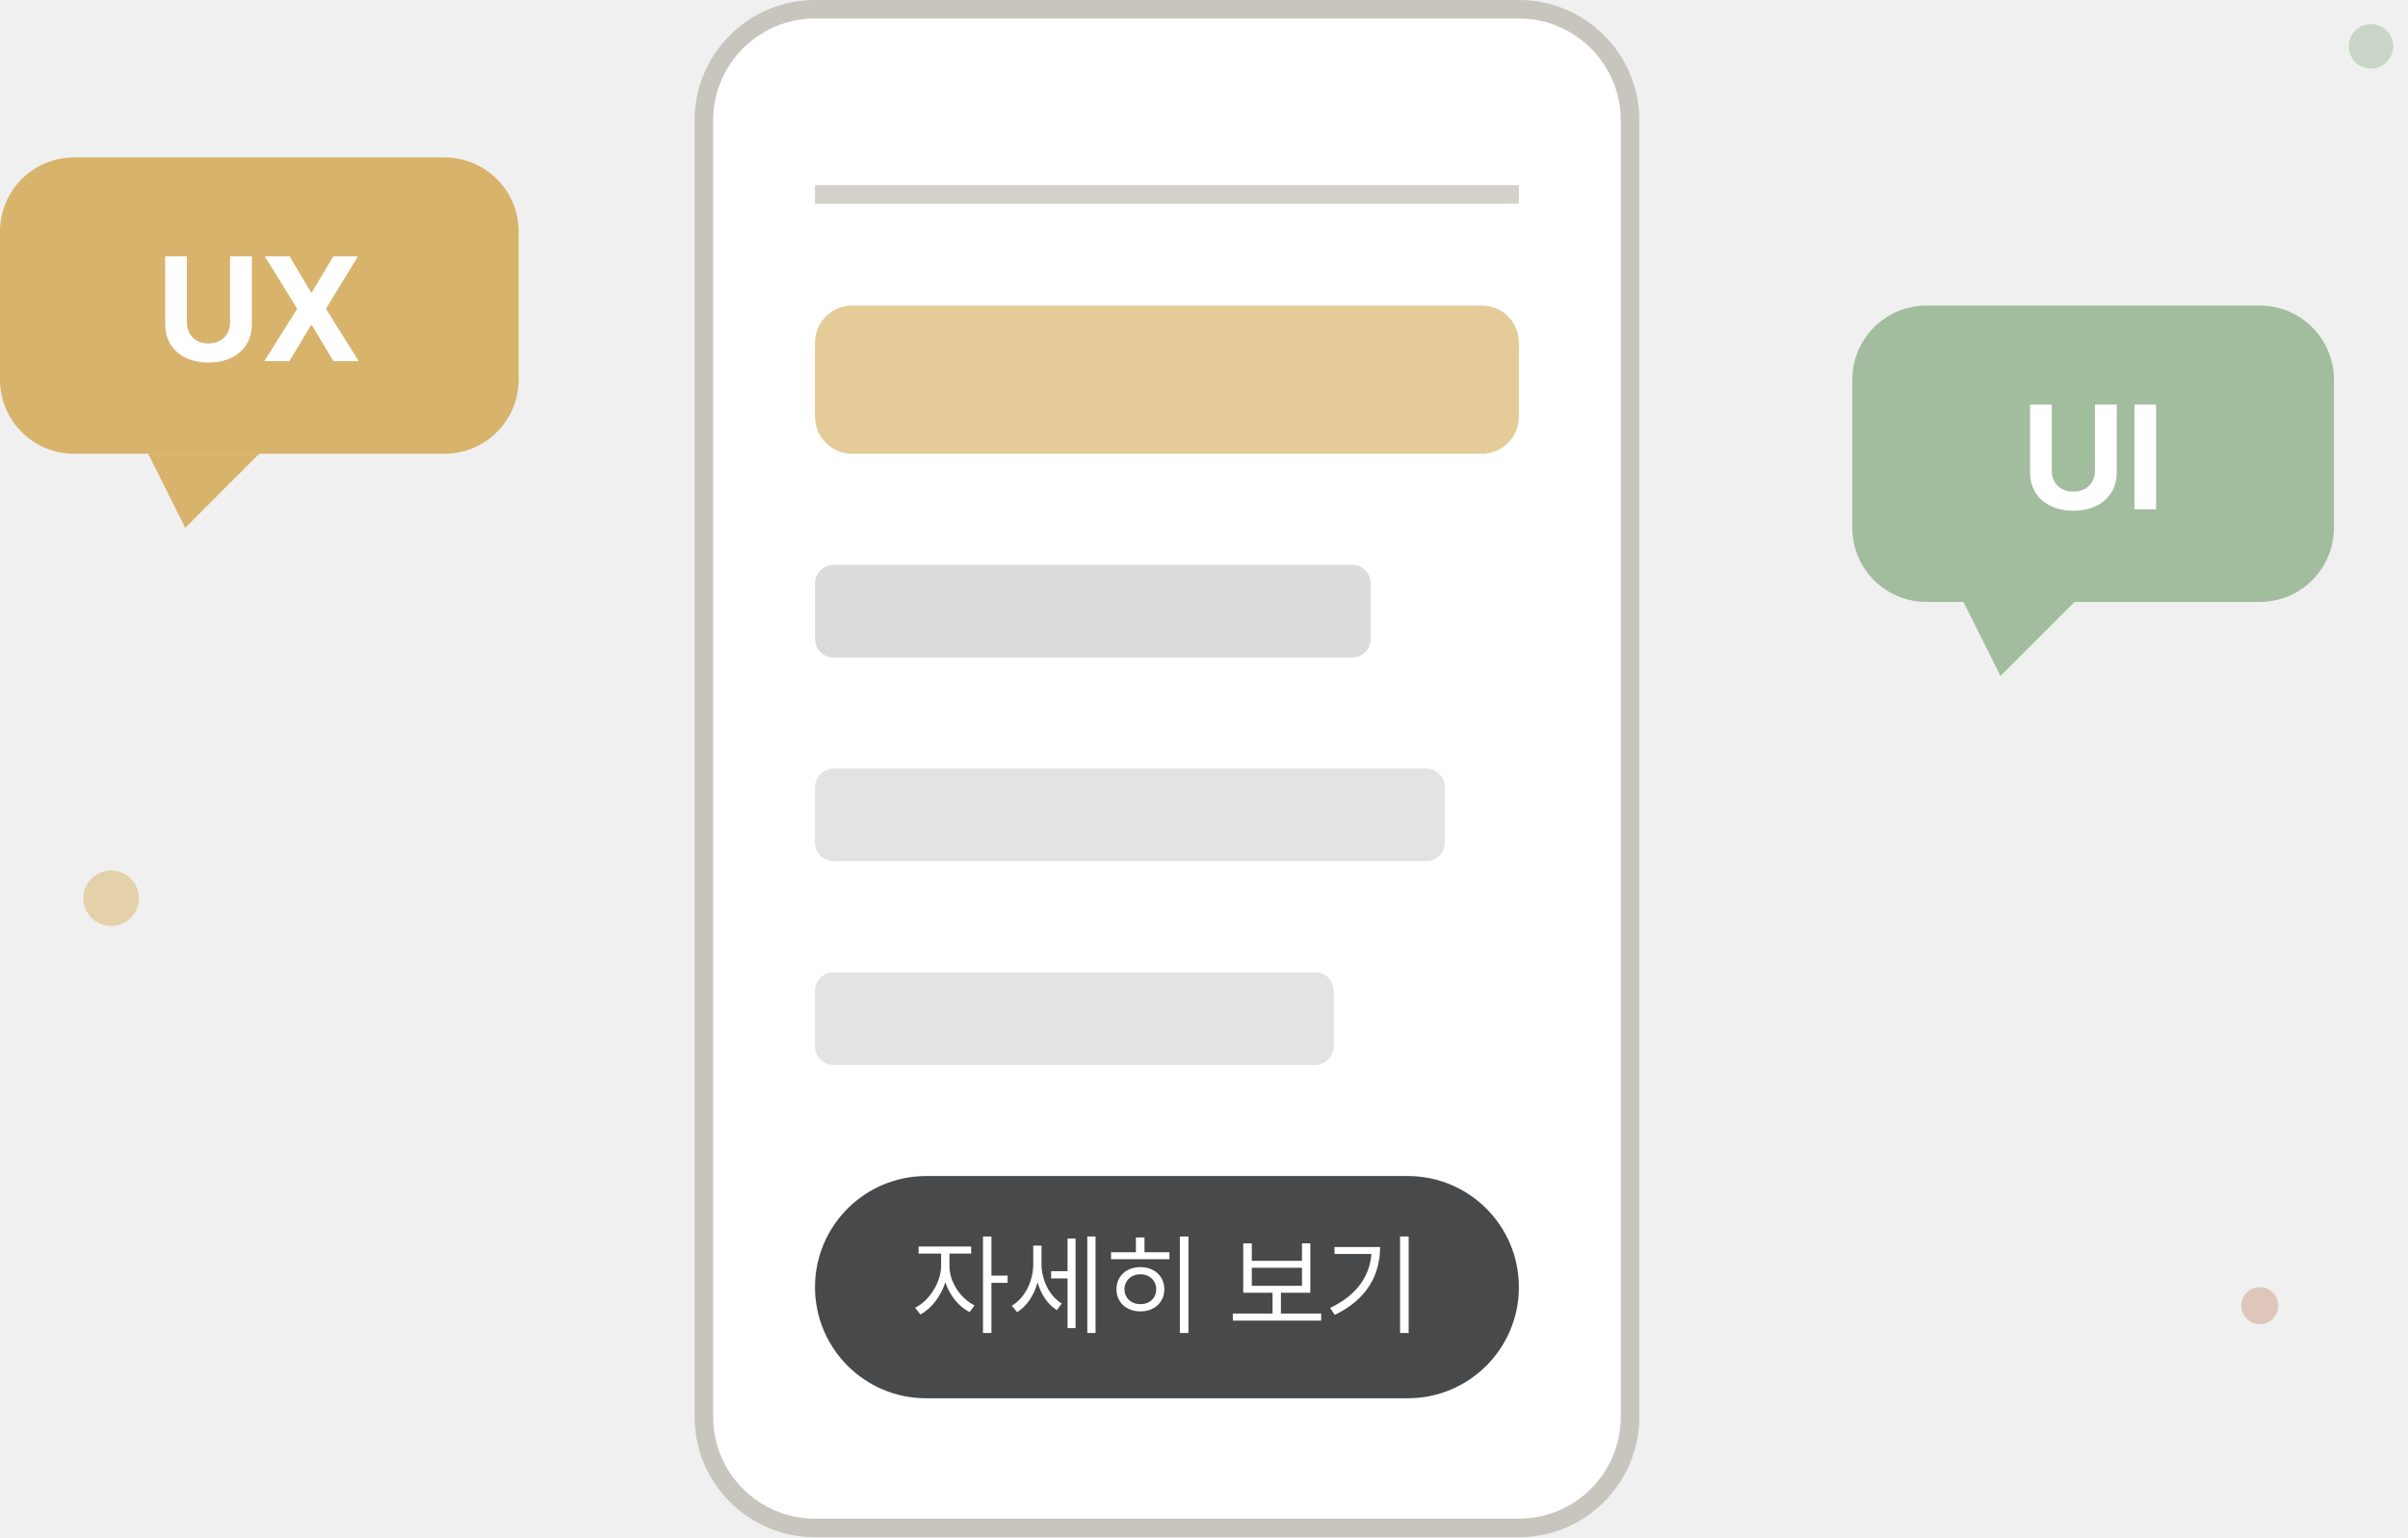
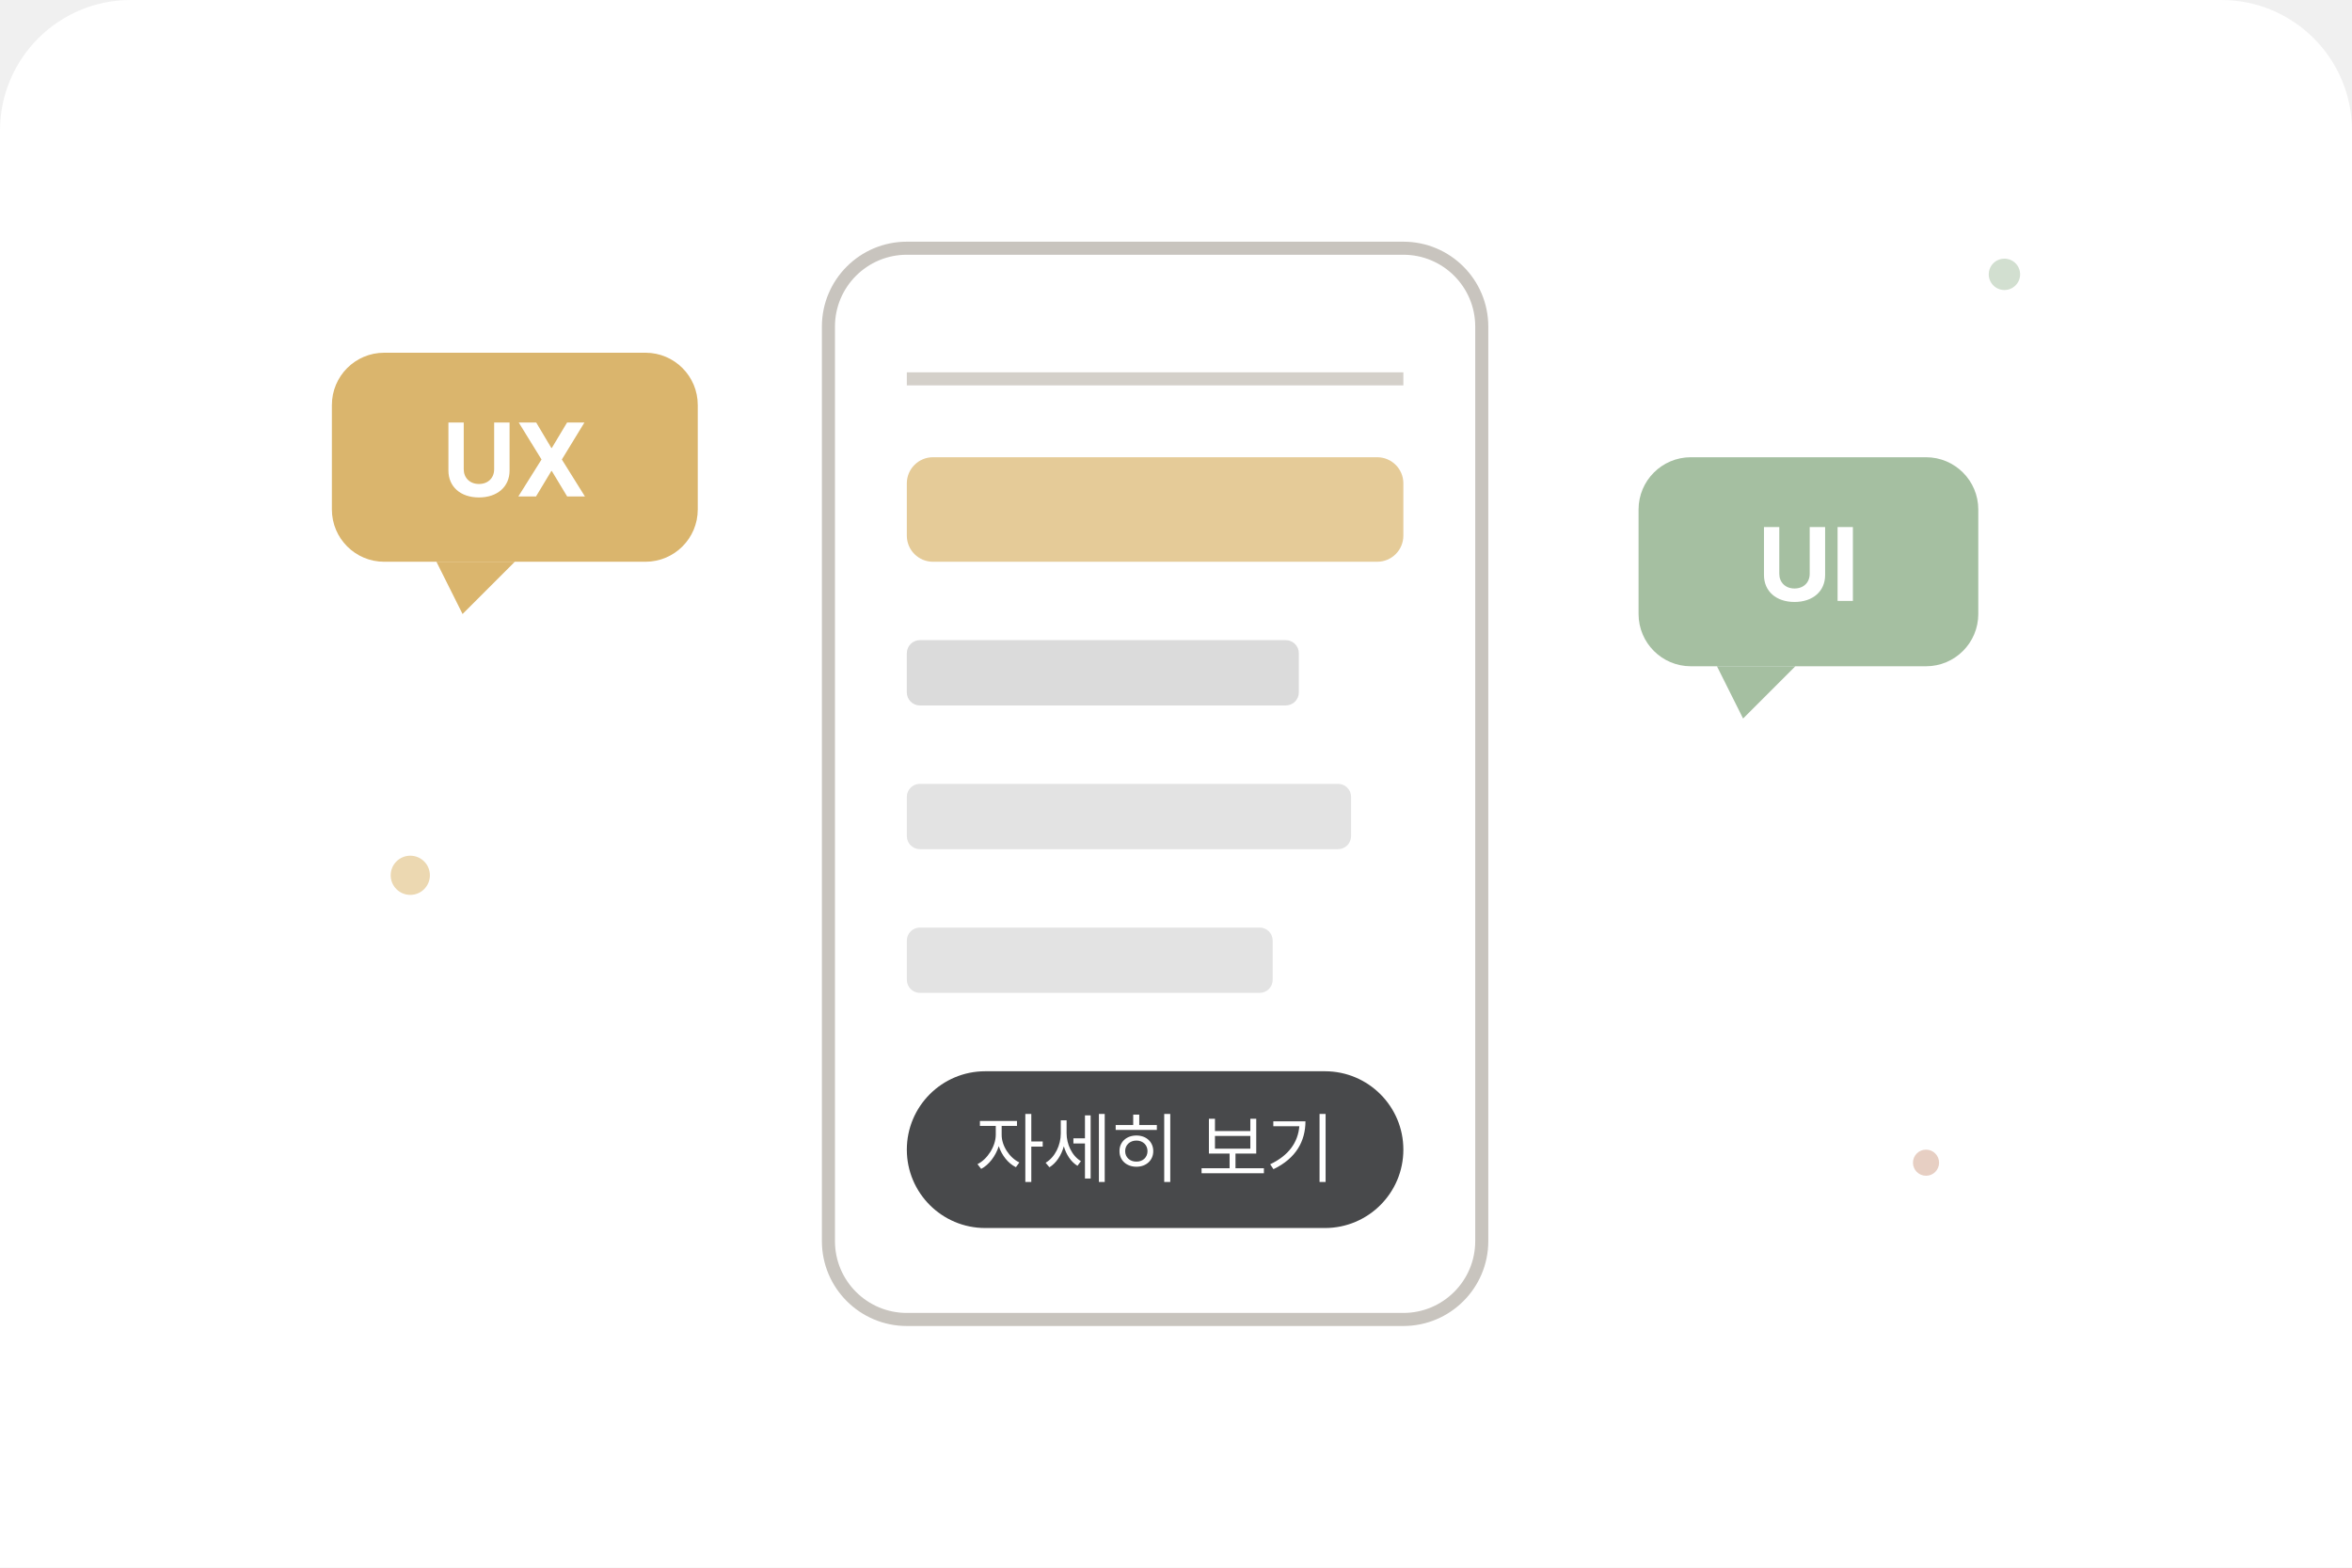
- <svg xmlns="http://www.w3.org/2000/svg" width="130" height="83" viewBox="0 0 130 83" fill="none">
-   <path d="M82 0.5H44C40.686 0.5 38 3.186 38 6.5V76.5C38 79.814 40.686 82.5 44 82.5H82C85.314 82.5 88 79.814 88 76.5V6.5C88 3.186 85.314 0.5 82 0.5Z" fill="white" stroke="#C8C4BE" />
-   <path d="M44 10.5H82" stroke="#D4D0CA" />
-   <path opacity="0.6" d="M80 16.5H46C44.895 16.5 44 17.395 44 18.5V22.5C44 23.605 44.895 24.5 46 24.5H80C81.105 24.5 82 23.605 82 22.5V18.5C82 17.395 81.105 16.5 80 16.5Z" fill="#D4A853" />
-   <path opacity="0.7" d="M73 30.5H45C44.448 30.5 44 30.948 44 31.5V34.5C44 35.052 44.448 35.5 45 35.5H73C73.552 35.5 74 35.052 74 34.5V31.5C74 30.948 73.552 30.5 73 30.5Z" fill="#CCCCCC" />
-   <path opacity="0.55" d="M77 41.5H45C44.448 41.5 44 41.948 44 42.5V45.5C44 46.052 44.448 46.5 45 46.5H77C77.552 46.5 78 46.052 78 45.5V42.5C78 41.948 77.552 41.5 77 41.5Z" fill="#CCCCCC" />
-   <path opacity="0.55" d="M71 52.5H45C44.448 52.5 44 52.948 44 53.5V56.5C44 57.052 44.448 57.5 45 57.5H71C71.552 57.5 72 57.052 72 56.5V53.5C72 52.948 71.552 52.5 71 52.5Z" fill="#CCCCCC" />
-   <path opacity="0.8" d="M76 63.5H50C46.686 63.5 44 66.186 44 69.5C44 72.814 46.686 75.5 50 75.5H76C79.314 75.5 82 72.814 82 69.5C82 66.186 79.314 63.5 76 63.5Z" fill="#1A1C1E" />
-   <path d="M51.258 68.365C51.252 69.203 51.855 70.123 52.611 70.481L52.348 70.844C51.762 70.56 51.267 69.939 51.035 69.232C50.795 70 50.27 70.674 49.688 70.973L49.406 70.609C50.156 70.246 50.801 69.256 50.807 68.365V67.686H49.594V67.305H52.43V67.686H51.258V68.365ZM53.525 66.766V68.875H54.398V69.268H53.525V71.975H53.068V66.766H53.525ZM56.227 68.248C56.227 69.074 56.631 69.971 57.322 70.381L57.059 70.738C56.558 70.434 56.197 69.877 56.016 69.244C55.822 69.936 55.435 70.53 54.914 70.85L54.621 70.504C55.342 70.082 55.781 69.156 55.781 68.266V67.258H56.227V68.248ZM59.145 66.766V71.975H58.699V66.766H59.145ZM58.066 66.877V71.711H57.633V69.027H56.748V68.635H57.633V66.877H58.066ZM64.16 66.766V71.975H63.697V66.766H64.16ZM63.135 67.615V67.99H59.982V67.615H61.324V66.818H61.787V67.615H63.135ZM61.57 68.418C62.32 68.418 62.859 68.91 62.859 69.613C62.859 70.316 62.32 70.809 61.57 70.809C60.815 70.809 60.27 70.316 60.275 69.613C60.27 68.91 60.815 68.418 61.57 68.418ZM61.57 68.805C61.072 68.805 60.709 69.144 60.709 69.613C60.709 70.088 61.072 70.422 61.57 70.416C62.062 70.422 62.42 70.088 62.42 69.613C62.42 69.144 62.062 68.805 61.57 68.805ZM71.326 70.926V71.307H66.557V70.926H68.701V69.801H67.119V67.135H67.582V68.078H70.289V67.135H70.74V69.801H69.152V70.926H71.326ZM67.582 69.426H70.289V68.453H67.582V69.426ZM76.049 66.766V71.975H75.586V66.766H76.049ZM74.508 67.334C74.502 68.834 73.805 70.158 72.059 70.996L71.807 70.621C73.216 69.953 73.934 68.954 74.039 67.709H72.047V67.334H74.508Z" fill="white" />
-   <path opacity="0.85" d="M24 8.5H4C1.791 8.5 0 10.291 0 12.5V20.5C0 22.709 1.791 24.5 4 24.5H24C26.209 24.5 28 22.709 28 20.5V12.5C28 10.291 26.209 8.5 24 8.5Z" fill="#D4A853" />
-   <path opacity="0.85" d="M8 24.5L10 28.5L14 24.5" fill="#D4A853" />
-   <path d="M12.418 13.844H13.598V17.516C13.598 18.758 12.66 19.578 11.254 19.578C9.848 19.578 8.918 18.758 8.918 17.516V13.844H10.09V17.422C10.09 18.07 10.551 18.547 11.254 18.547C11.965 18.547 12.418 18.07 12.418 17.422V13.844ZM15.637 13.844L16.793 15.789H16.832L17.996 13.844H19.324L17.598 16.672L19.363 19.5H18.004L16.832 17.555H16.793L15.621 19.5H14.27L16.043 16.672L14.301 13.844H15.637Z" fill="white" />
-   <path opacity="0.8" d="M122 16.5H104C101.791 16.5 100 18.291 100 20.5V28.5C100 30.709 101.791 32.5 104 32.5H122C124.209 32.5 126 30.709 126 28.5V20.5C126 18.291 124.209 16.5 122 16.5Z" fill="#8FAF8A" />
-   <path opacity="0.8" d="M106 32.5L108 36.5L112 32.5" fill="#8FAF8A" />
-   <path d="M113.098 21.844H114.277V25.516C114.277 26.758 113.34 27.578 111.934 27.578C110.527 27.578 109.598 26.758 109.598 25.516V21.844H110.77V25.422C110.77 26.07 111.23 26.547 111.934 26.547C112.645 26.547 113.098 26.07 113.098 25.422V21.844ZM116.402 21.844V27.5H115.23V21.844H116.402Z" fill="white" />
-   <path opacity="0.45" d="M6 50C6.828 50 7.5 49.328 7.5 48.5C7.5 47.672 6.828 47 6 47C5.172 47 4.5 47.672 4.5 48.5C4.5 49.328 5.172 50 6 50Z" fill="#D4A853" />
-   <path opacity="0.4" d="M128 3.7C128.663 3.7 129.2 3.163 129.2 2.5C129.2 1.837 128.663 1.3 128 1.3C127.337 1.3 126.8 1.837 126.8 2.5C126.8 3.163 127.337 3.7 128 3.7Z" fill="#8FAF8A" />
-   <path opacity="0.4" d="M122 71.5C122.552 71.5 123 71.052 123 70.5C123 69.948 122.552 69.5 122 69.5C121.448 69.5 121 69.948 121 70.5C121 71.052 121.448 71.5 122 71.5Z" fill="#C4876A" />
+ <svg xmlns="http://www.w3.org/2000/svg" width="180" height="120" viewBox="0 0 180 120" fill="none">
+   <path d="M0 10C0 4.477 4.477 0 10 0H170C175.523 0 180 4.477 180 10V120H0V10Z" fill="white" />
+   <path d="M107.4 19H69.4C66.087 19 63.4 21.686 63.4 25V95C63.4 98.314 66.087 101 69.4 101H107.4C110.714 101 113.4 98.314 113.4 95V25C113.4 21.686 110.714 19 107.4 19Z" fill="white" stroke="#C8C4BE" />
+   <path d="M69.4 29H107.4" stroke="#D4D0CA" />
+   <path opacity="0.6" d="M105.4 35H71.4C70.296 35 69.4 35.895 69.4 37V41C69.4 42.105 70.296 43 71.4 43H105.4C106.505 43 107.4 42.105 107.4 41V37C107.4 35.895 106.505 35 105.4 35Z" fill="#D4A853" />
+   <path opacity="0.7" d="M98.4 49H70.4C69.848 49 69.4 49.448 69.4 50V53C69.4 53.552 69.848 54 70.4 54H98.4C98.953 54 99.4 53.552 99.4 53V50C99.4 49.448 98.953 49 98.4 49Z" fill="#CCCCCC" />
+   <path opacity="0.55" d="M102.4 60H70.4C69.848 60 69.4 60.448 69.4 61V64C69.4 64.552 69.848 65 70.4 65H102.4C102.953 65 103.4 64.552 103.4 64V61C103.4 60.448 102.953 60 102.4 60Z" fill="#CCCCCC" />
+   <path opacity="0.55" d="M96.4 71H70.4C69.848 71 69.4 71.448 69.4 72V75C69.4 75.552 69.848 76 70.4 76H96.4C96.953 76 97.4 75.552 97.4 75V72C97.4 71.448 96.953 71 96.4 71Z" fill="#CCCCCC" />
+   <path opacity="0.8" d="M101.4 82H75.4C72.087 82 69.4 84.686 69.4 88C69.4 91.314 72.087 94 75.4 94H101.4C104.714 94 107.4 91.314 107.4 88C107.4 84.686 104.714 82 101.4 82Z" fill="#1A1C1E" />
+   <path d="M76.658 86.865C76.652 87.703 77.256 88.623 78.012 88.981L77.748 89.344C77.162 89.06 76.667 88.439 76.436 87.732C76.195 88.5 75.671 89.174 75.088 89.473L74.807 89.109C75.557 88.746 76.201 87.756 76.207 86.865V86.186H74.994V85.805H77.83V86.186H76.658V86.865ZM78.926 85.266V87.375H79.799V87.768H78.926V90.475H78.469V85.266H78.926ZM81.627 86.748C81.627 87.574 82.031 88.471 82.723 88.881L82.459 89.238C81.958 88.934 81.598 88.377 81.416 87.744C81.223 88.436 80.836 89.03 80.314 89.35L80.022 89.004C80.742 88.582 81.182 87.656 81.182 86.766V85.758H81.627V86.748ZM84.545 85.266V90.475H84.1V85.266H84.545ZM83.467 85.377V90.211H83.033V87.527H82.148V87.135H83.033V85.377H83.467ZM89.561 85.266V90.475H89.098V85.266H89.561ZM88.535 86.115V86.49H85.383V86.115H86.725V85.318H87.188V86.115H88.535ZM86.971 86.918C87.721 86.918 88.26 87.41 88.26 88.113C88.26 88.816 87.721 89.309 86.971 89.309C86.215 89.309 85.67 88.816 85.676 88.113C85.67 87.41 86.215 86.918 86.971 86.918ZM86.971 87.305C86.473 87.305 86.109 87.644 86.109 88.113C86.109 88.588 86.473 88.922 86.971 88.916C87.463 88.922 87.82 88.588 87.82 88.113C87.82 87.644 87.463 87.305 86.971 87.305ZM96.727 89.426V89.807H91.957V89.426H94.102V88.301H92.519V85.635H92.982V86.578H95.689V85.635H96.141V88.301H94.553V89.426H96.727ZM92.982 87.926H95.689V86.953H92.982V87.926ZM101.449 85.266V90.475H100.986V85.266H101.449ZM99.908 85.834C99.902 87.334 99.205 88.658 97.459 89.496L97.207 89.121C98.616 88.453 99.334 87.454 99.439 86.209H97.447V85.834H99.908Z" fill="white" />
+   <path opacity="0.85" d="M49.4 27H29.4C27.191 27 25.4 28.791 25.4 31V39C25.4 41.209 27.191 43 29.4 43H49.4C51.609 43 53.4 41.209 53.4 39V31C53.4 28.791 51.609 27 49.4 27Z" fill="#D4A853" />
+   <path opacity="0.85" d="M33.4 43L35.4 47L39.4 43" fill="#D4A853" />
+   <path d="M37.818 32.344H38.998V36.016C38.998 37.258 38.06 38.078 36.654 38.078C35.248 38.078 34.318 37.258 34.318 36.016V32.344H35.49V35.922C35.49 36.57 35.951 37.047 36.654 37.047C37.365 37.047 37.818 36.57 37.818 35.922V32.344ZM41.037 32.344L42.193 34.289H42.232L43.397 32.344H44.725L42.998 35.172L44.764 38H43.404L42.232 36.055H42.193L41.022 38H39.67L41.443 35.172L39.701 32.344H41.037Z" fill="white" />
+   <path opacity="0.8" d="M147.4 35H129.4C127.191 35 125.4 36.791 125.4 39V47C125.4 49.209 127.191 51 129.4 51H147.4C149.61 51 151.4 49.209 151.4 47V39C151.4 36.791 149.61 35 147.4 35Z" fill="#8FAF8A" />
+   <path opacity="0.8" d="M131.4 51L133.4 55L137.4 51" fill="#8FAF8A" />
+   <path d="M138.498 40.344H139.678V44.016C139.678 45.258 138.74 46.078 137.334 46.078C135.928 46.078 134.998 45.258 134.998 44.016V40.344H136.17V43.922C136.17 44.57 136.631 45.047 137.334 45.047C138.045 45.047 138.498 44.57 138.498 43.922V40.344ZM141.803 40.344V46H140.631V40.344H141.803Z" fill="white" />
+   <path opacity="0.45" d="M31.4 68.5C32.229 68.5 32.9 67.828 32.9 67C32.9 66.172 32.229 65.5 31.4 65.5C30.572 65.5 29.9 66.172 29.9 67C29.9 67.828 30.572 68.5 31.4 68.5Z" fill="#D4A853" />
+   <path opacity="0.4" d="M153.4 22.2C154.063 22.2 154.6 21.663 154.6 21C154.6 20.337 154.063 19.8 153.4 19.8C152.737 19.8 152.2 20.337 152.2 21C152.2 21.663 152.737 22.2 153.4 22.2Z" fill="#8FAF8A" />
+   <path opacity="0.4" d="M147.4 90C147.953 90 148.4 89.552 148.4 89C148.4 88.448 147.953 88 147.4 88C146.848 88 146.4 88.448 146.4 89C146.4 89.552 146.848 90 147.4 90Z" fill="#C4876A" />
</svg>
